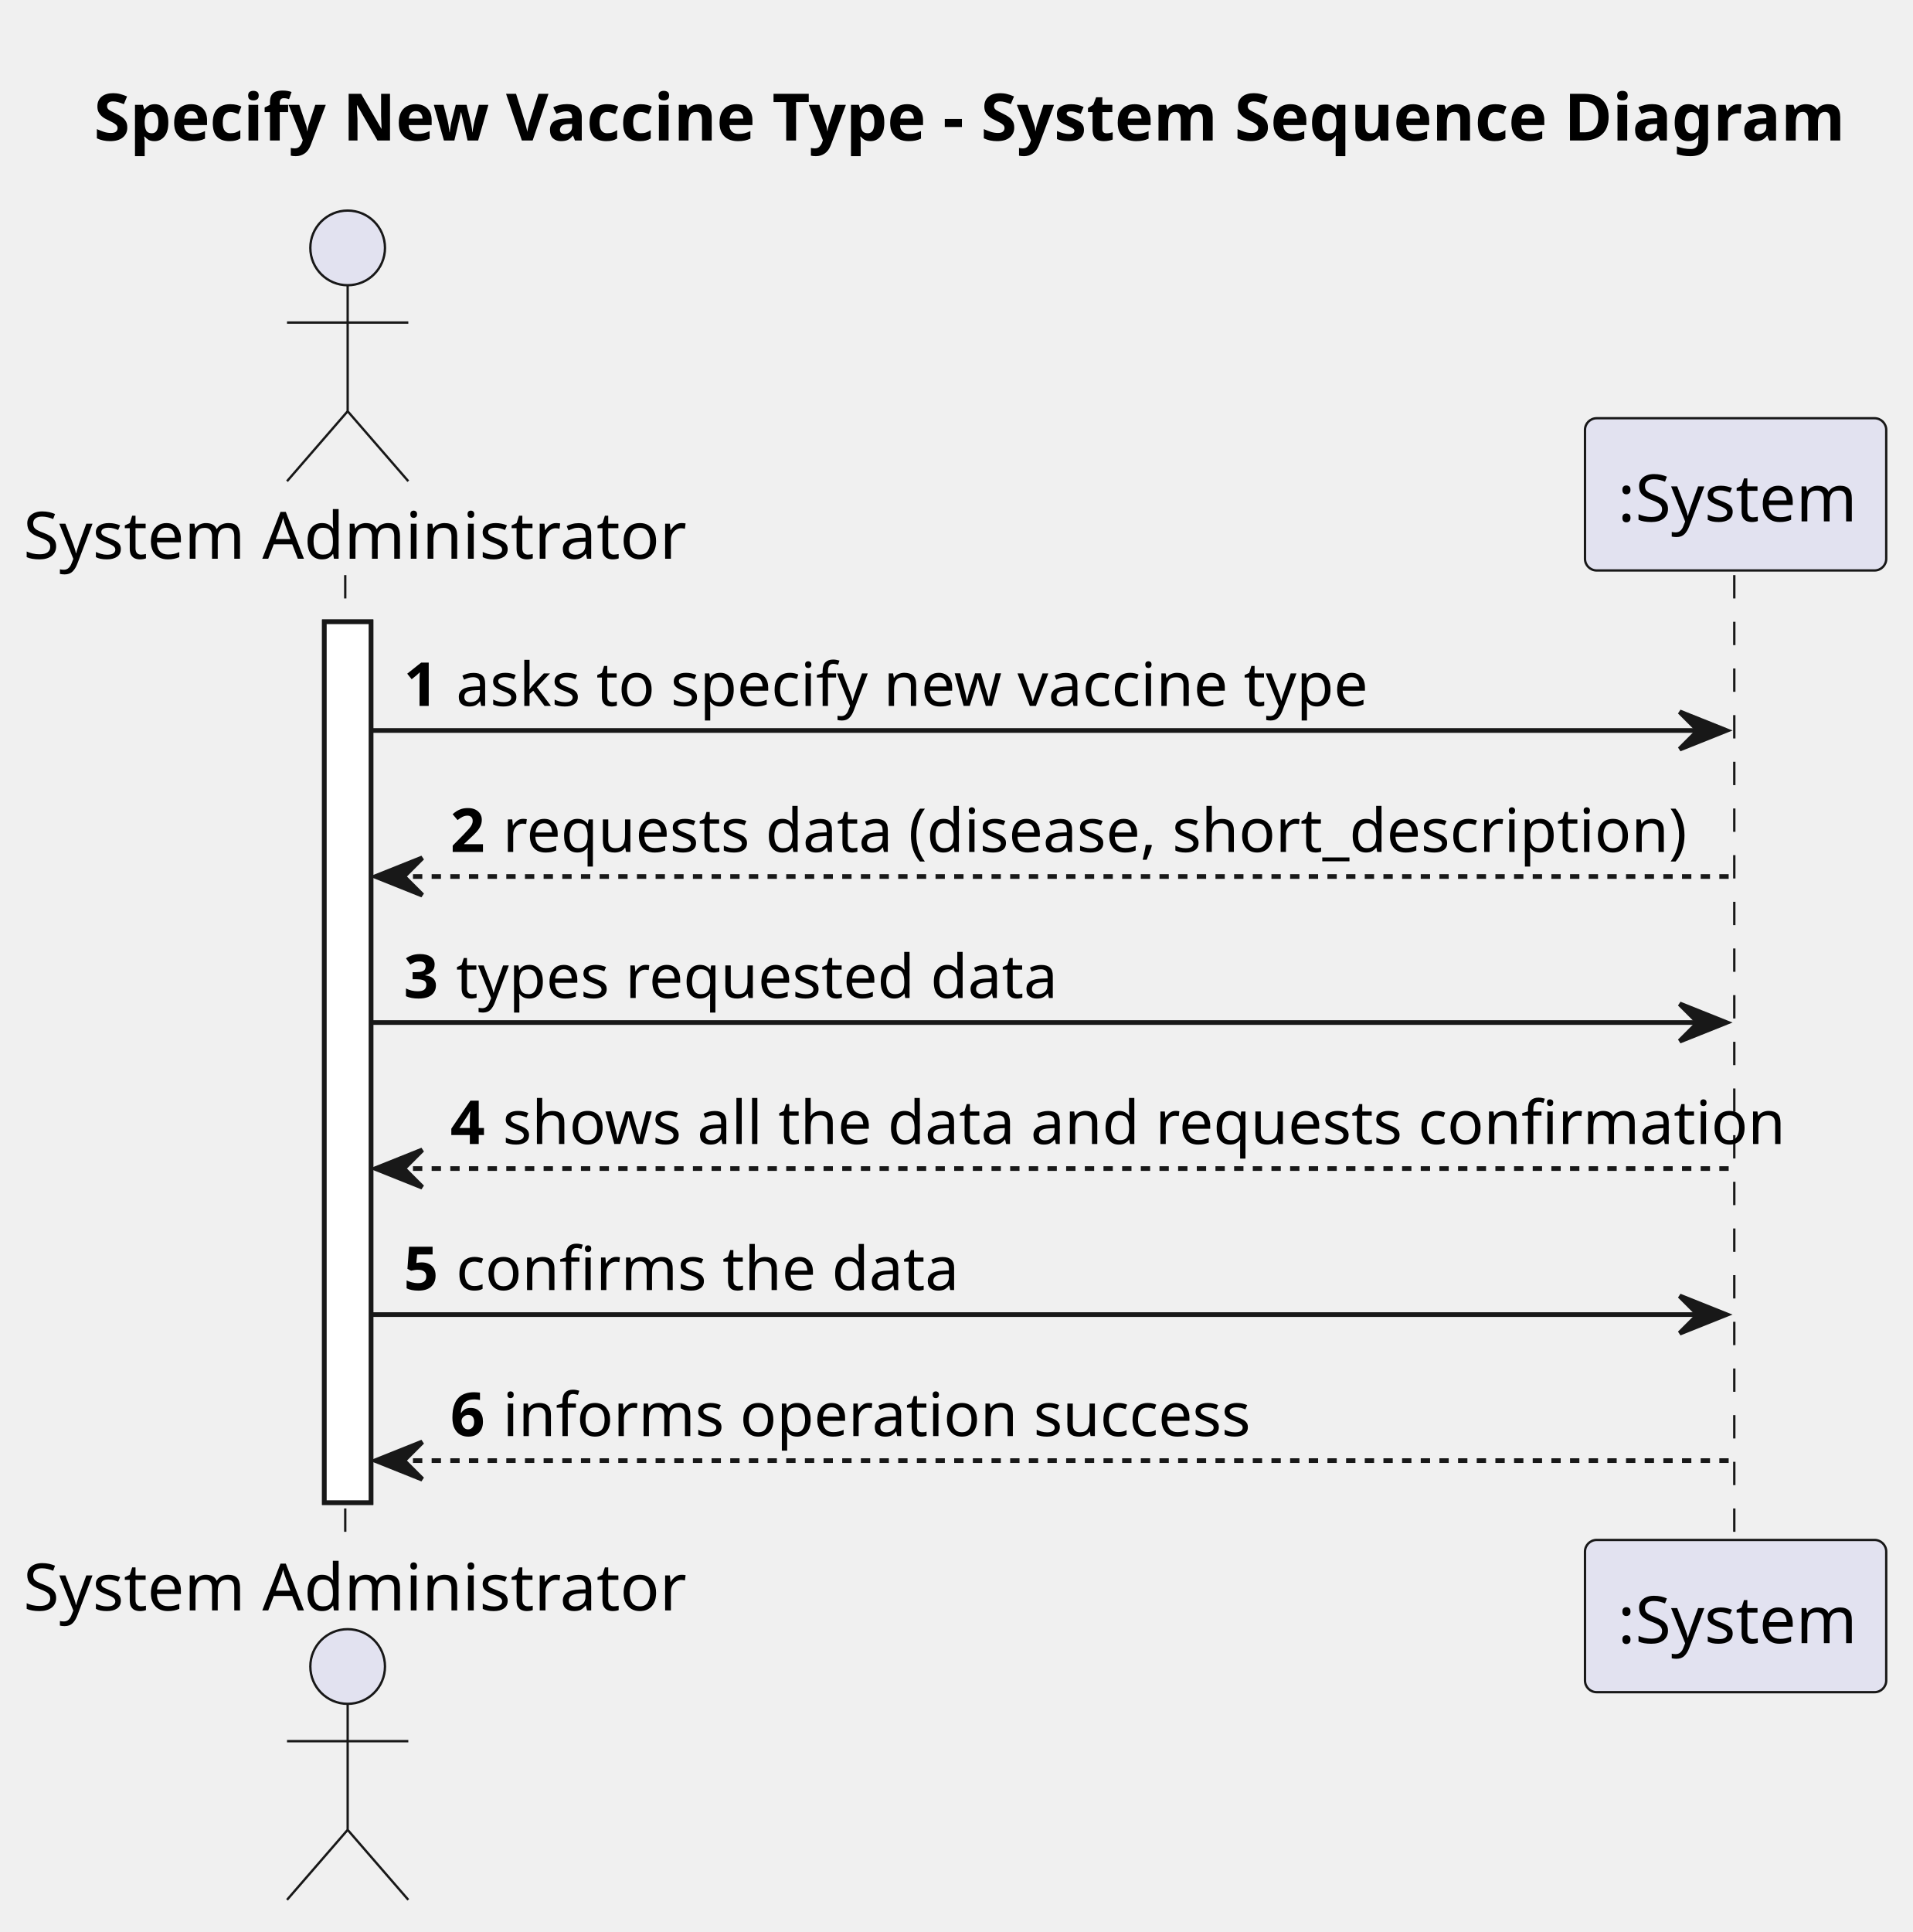
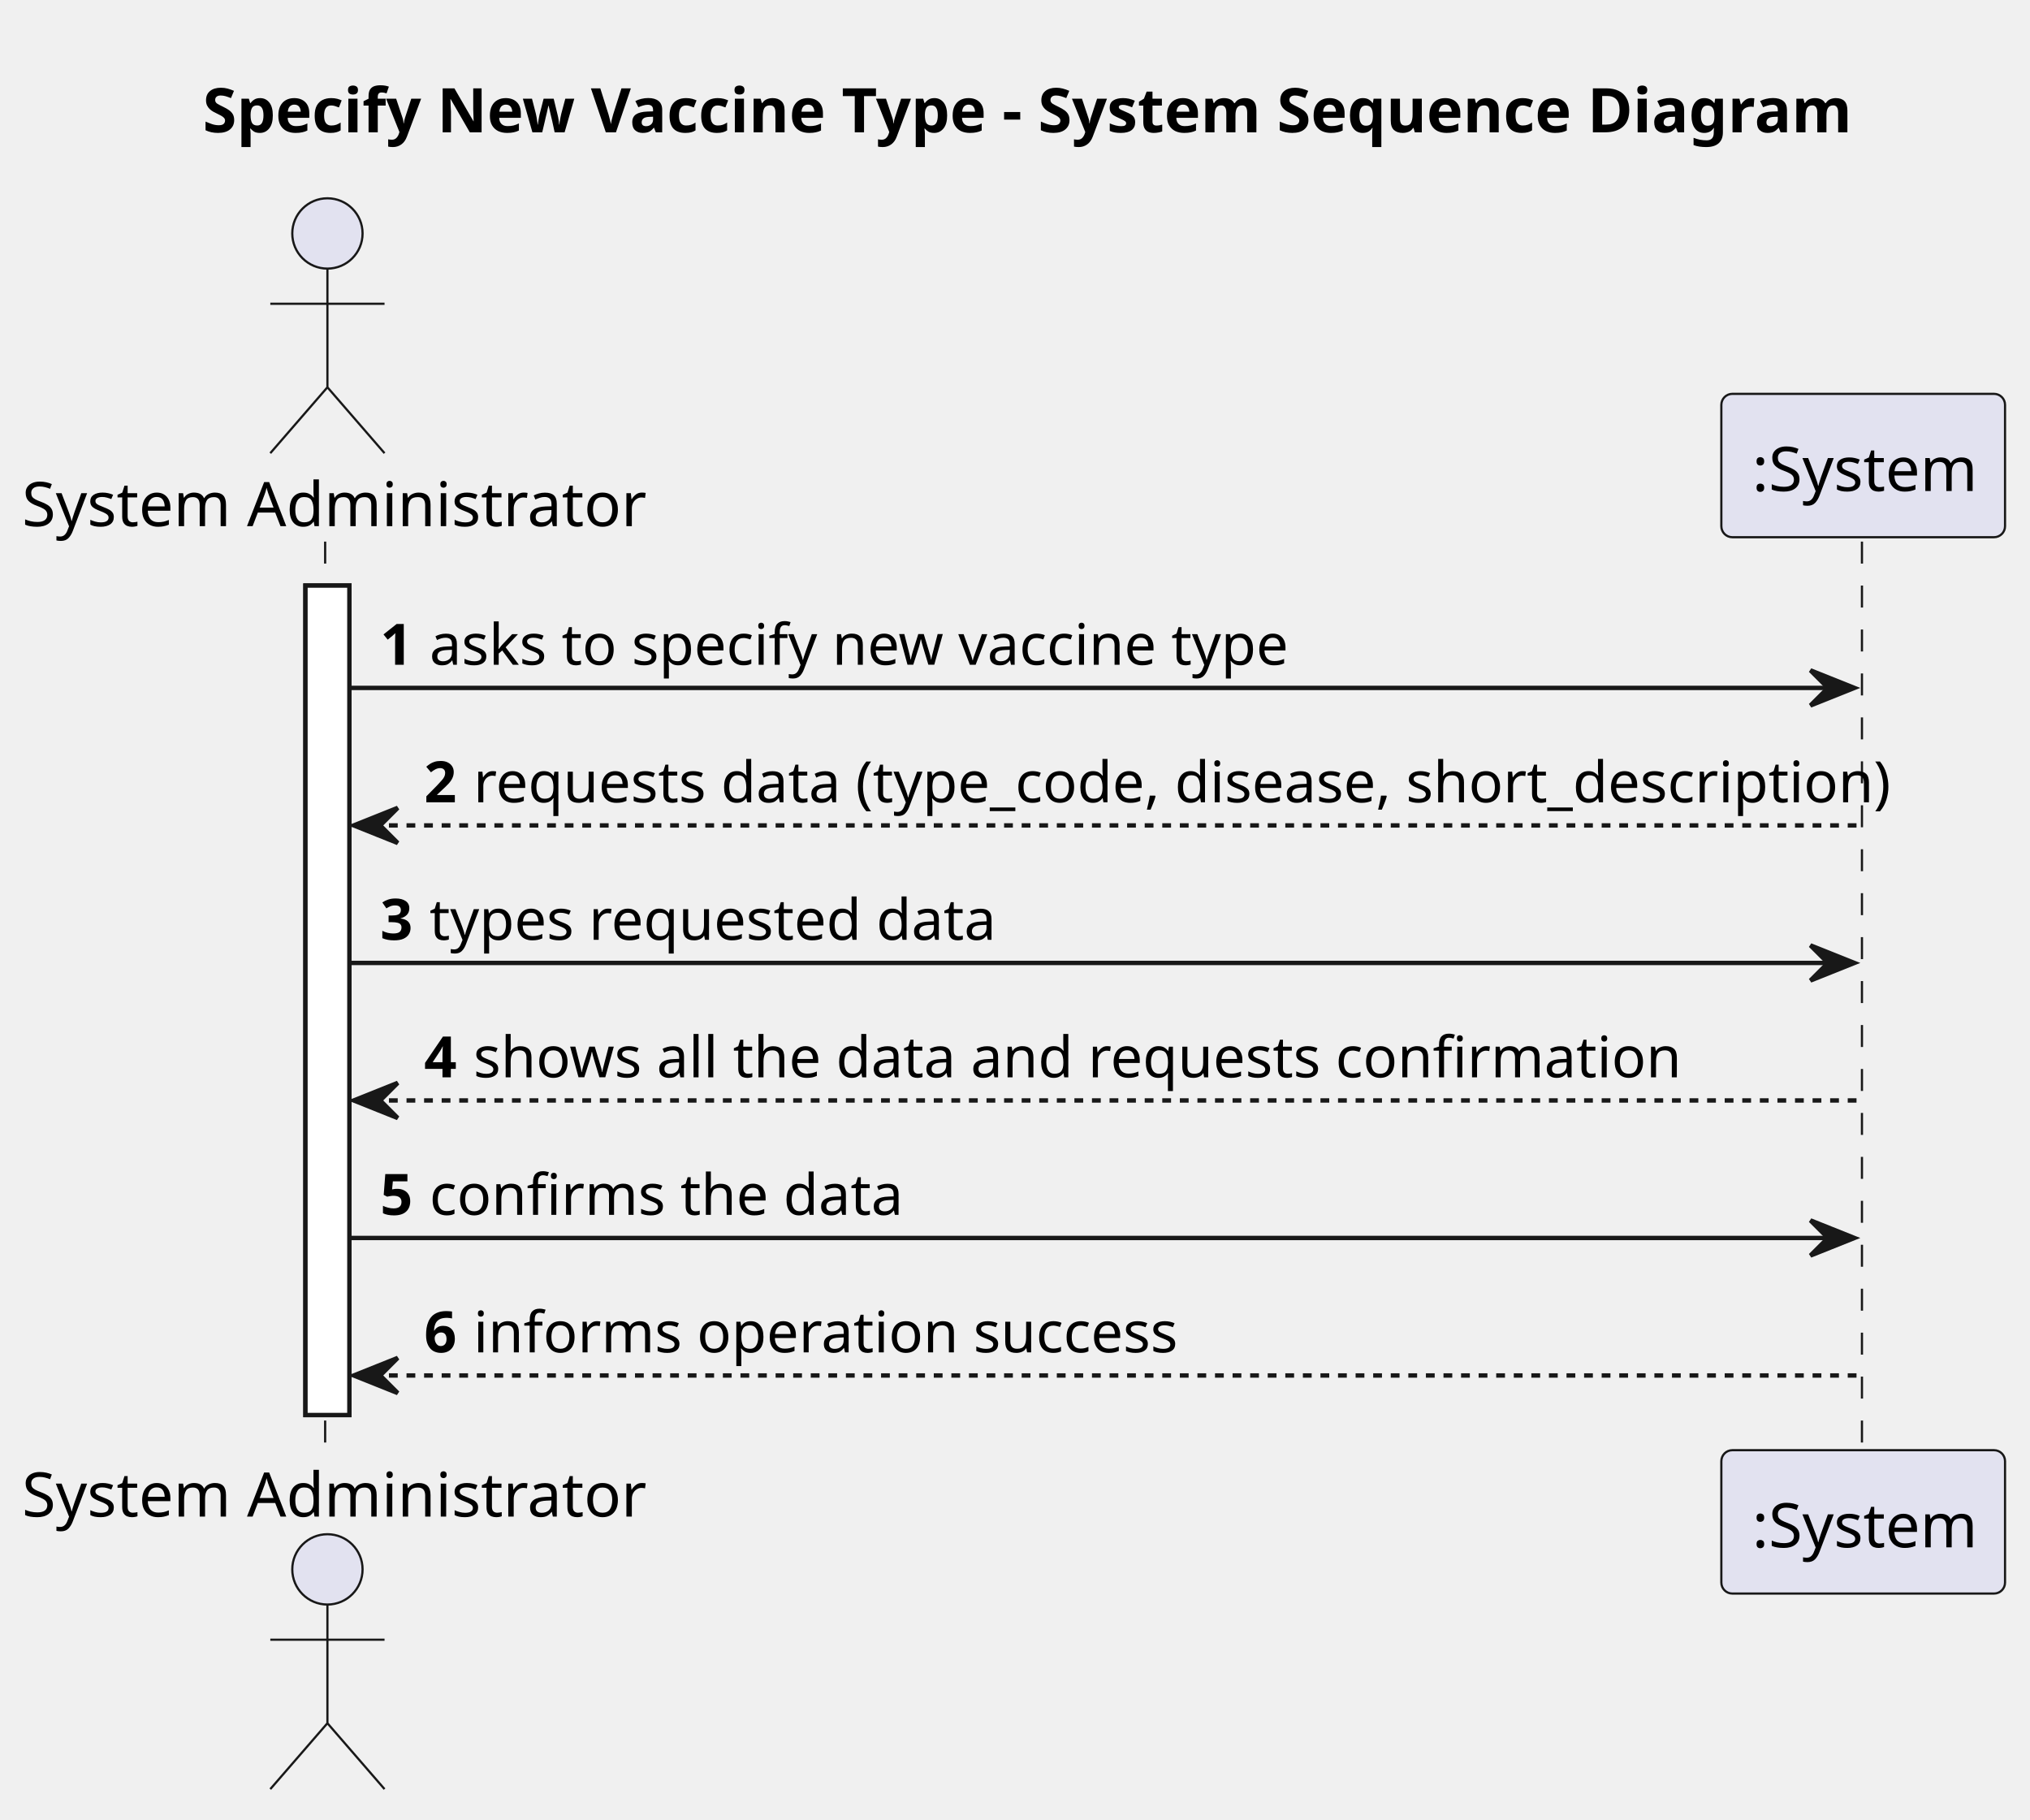
- <svg xmlns="http://www.w3.org/2000/svg" contentStyleType="text/css" height="414px" preserveAspectRatio="none" style="width:410px;height:414px;background:#FFFFFF;" version="1.1" viewBox="0 0 410 414" width="410px" zoomAndPan="magnify">
+ <svg xmlns="http://www.w3.org/2000/svg" contentStyleType="text/css" height="414px" preserveAspectRatio="none" style="width:462px;height:414px;background:#FFFFFF;" version="1.1" viewBox="0 0 462 414" width="462px" zoomAndPan="magnify">
  <defs />
  <g>
-     <text fill="#000000" font-family="sans-serif" font-size="14" font-weight="bold" lengthAdjust="spacing" textLength="368.04" x="20.124" y="30.107">Specify New Vaccine Type - System Sequence Diagram</text>
+     <text fill="#000000" font-family="sans-serif" font-size="14" font-weight="bold" lengthAdjust="spacing" textLength="368.04" x="46.14" y="30.107">Specify New Vaccine Type - System Sequence Diagram</text>
    <rect fill="#FFFFFF" height="188.746" style="stroke:#181818;stroke-width:1.0;" width="10" x="69.517" y="133.242" />
    <line style="stroke:#181818;stroke-width:0.5;stroke-dasharray:5.0,5.0;" x1="74" x2="74" y1="123.242" y2="330.988" />
-     <line style="stroke:#181818;stroke-width:0.5;stroke-dasharray:5.0,5.0;" x1="371.722" x2="371.722" y1="123.242" y2="330.988" />
+     <line style="stroke:#181818;stroke-width:0.5;stroke-dasharray:5.0,5.0;" x1="423.754" x2="423.754" y1="123.242" y2="330.988" />
    <text fill="#000000" font-family="sans-serif" font-size="14" lengthAdjust="spacing" textLength="133.034" x="5" y="119.728">System Administrator</text>
    <ellipse cx="74.517" cy="53.121" fill="#E2E2F0" rx="8" ry="8" style="stroke:#181818;stroke-width:0.5;" />
    <path d="M74.517,61.121 L74.517,88.121 M61.517,69.121 L87.517,69.121 M74.517,88.121 L61.517,103.121 M74.517,88.121 L87.517,103.121 " fill="none" style="stroke:#181818;stroke-width:0.5;" />
    <text fill="#000000" font-family="sans-serif" font-size="14" lengthAdjust="spacing" textLength="133.034" x="5" y="345.096">System Administrator</text>
    <ellipse cx="74.517" cy="357.109" fill="#E2E2F0" rx="8" ry="8" style="stroke:#181818;stroke-width:0.5;" />
    <path d="M74.517,365.109 L74.517,392.109 M61.517,373.109 L87.517,373.109 M74.517,392.109 L61.517,407.109 M74.517,392.109 L87.517,407.109 " fill="none" style="stroke:#181818;stroke-width:0.5;" />
-     <rect fill="#E2E2F0" height="32.621" rx="2.5" ry="2.5" style="stroke:#181818;stroke-width:0.5;" width="64.565" x="339.722" y="89.621" />
-     <text fill="#000000" font-family="sans-serif" font-size="14" lengthAdjust="spacing" textLength="50.565" x="346.722" y="111.728">:System</text>
-     <rect fill="#E2E2F0" height="32.621" rx="2.5" ry="2.5" style="stroke:#181818;stroke-width:0.5;" width="64.565" x="339.722" y="329.988" />
-     <text fill="#000000" font-family="sans-serif" font-size="14" lengthAdjust="spacing" textLength="50.565" x="346.722" y="352.096">:System</text>
+     <rect fill="#E2E2F0" height="32.621" rx="2.5" ry="2.5" style="stroke:#181818;stroke-width:0.5;" width="64.565" x="391.754" y="89.621" />
+     <text fill="#000000" font-family="sans-serif" font-size="14" lengthAdjust="spacing" textLength="50.565" x="398.754" y="111.728">:System</text>
+     <rect fill="#E2E2F0" height="32.621" rx="2.5" ry="2.5" style="stroke:#181818;stroke-width:0.5;" width="64.565" x="391.754" y="329.988" />
+     <text fill="#000000" font-family="sans-serif" font-size="14" lengthAdjust="spacing" textLength="50.565" x="398.754" y="352.096">:System</text>
    <rect fill="#FFFFFF" height="188.746" style="stroke:#181818;stroke-width:1.0;" width="10" x="69.517" y="133.242" />
-     <polygon fill="#181818" points="360.005,152.533,370.005,156.533,360.005,160.533,364.005,156.533" style="stroke:#181818;stroke-width:1.0;" />
-     <line style="stroke:#181818;stroke-width:1.0;" x1="79.517" x2="366.005" y1="156.533" y2="156.533" />
+     <polygon fill="#181818" points="412.037,152.533,422.037,156.533,412.037,160.533,416.037,156.533" style="stroke:#181818;stroke-width:1.0;" />
+     <line style="stroke:#181818;stroke-width:1.0;" x1="79.517" x2="418.037" y1="156.533" y2="156.533" />
    <text fill="#000000" font-family="sans-serif" font-size="13" font-weight="bold" lengthAdjust="spacing" textLength="7.23" x="86.517" y="151.27">1</text>
    <text fill="#000000" font-family="sans-serif" font-size="13" lengthAdjust="spacing" textLength="188.589" x="97.747" y="151.27">asks to specify new vaccine type</text>
    <polygon fill="#181818" points="90.517,183.824,80.517,187.824,90.517,191.824,86.517,187.824" style="stroke:#181818;stroke-width:1.0;" />
-     <line style="stroke:#181818;stroke-width:1.0;stroke-dasharray:2.0,2.0;" x1="84.517" x2="371.005" y1="187.824" y2="187.824" />
+     <line style="stroke:#181818;stroke-width:1.0;stroke-dasharray:2.0,2.0;" x1="84.517" x2="423.037" y1="187.824" y2="187.824" />
    <text fill="#000000" font-family="sans-serif" font-size="13" font-weight="bold" lengthAdjust="spacing" textLength="7.23" x="96.517" y="182.561">2</text>
-     <text fill="#000000" font-family="sans-serif" font-size="13" lengthAdjust="spacing" textLength="242.074" x="107.747" y="182.561">requests data (disease, short_description)</text>
-     <polygon fill="#181818" points="360.005,215.115,370.005,219.115,360.005,223.115,364.005,219.115" style="stroke:#181818;stroke-width:1.0;" />
-     <line style="stroke:#181818;stroke-width:1.0;" x1="79.517" x2="366.005" y1="219.115" y2="219.115" />
+     <text fill="#000000" font-family="sans-serif" font-size="13" lengthAdjust="spacing" textLength="309.29" x="107.747" y="182.561">requests data (type_code, disease, short_description)</text>
+     <polygon fill="#181818" points="412.037,215.115,422.037,219.115,412.037,223.115,416.037,219.115" style="stroke:#181818;stroke-width:1.0;" />
+     <line style="stroke:#181818;stroke-width:1.0;" x1="79.517" x2="418.037" y1="219.115" y2="219.115" />
    <text fill="#000000" font-family="sans-serif" font-size="13" font-weight="bold" lengthAdjust="spacing" textLength="7.23" x="86.517" y="213.852">3</text>
    <text fill="#000000" font-family="sans-serif" font-size="13" lengthAdjust="spacing" textLength="121.418" x="97.747" y="213.852">types requested data</text>
    <polygon fill="#181818" points="90.517,246.406,80.517,250.406,90.517,254.406,86.517,250.406" style="stroke:#181818;stroke-width:1.0;" />
-     <line style="stroke:#181818;stroke-width:1.0;stroke-dasharray:2.0,2.0;" x1="84.517" x2="371.005" y1="250.406" y2="250.406" />
+     <line style="stroke:#181818;stroke-width:1.0;stroke-dasharray:2.0,2.0;" x1="84.517" x2="423.037" y1="250.406" y2="250.406" />
    <text fill="#000000" font-family="sans-serif" font-size="13" font-weight="bold" lengthAdjust="spacing" textLength="7.23" x="96.517" y="245.144">4</text>
    <text fill="#000000" font-family="sans-serif" font-size="13" lengthAdjust="spacing" textLength="257.258" x="107.747" y="245.144">shows all the data and requests confirmation</text>
-     <polygon fill="#181818" points="360.005,277.697,370.005,281.697,360.005,285.697,364.005,281.697" style="stroke:#181818;stroke-width:1.0;" />
-     <line style="stroke:#181818;stroke-width:1.0;" x1="79.517" x2="366.005" y1="281.697" y2="281.697" />
+     <polygon fill="#181818" points="412.037,277.697,422.037,281.697,412.037,285.697,416.037,281.697" style="stroke:#181818;stroke-width:1.0;" />
+     <line style="stroke:#181818;stroke-width:1.0;" x1="79.517" x2="418.037" y1="281.697" y2="281.697" />
    <text fill="#000000" font-family="sans-serif" font-size="13" font-weight="bold" lengthAdjust="spacing" textLength="7.23" x="86.517" y="276.435">5</text>
    <text fill="#000000" font-family="sans-serif" font-size="13" lengthAdjust="spacing" textLength="99.715" x="97.747" y="276.435">confirms the data</text>
    <polygon fill="#181818" points="90.517,308.988,80.517,312.988,90.517,316.988,86.517,312.988" style="stroke:#181818;stroke-width:1.0;" />
-     <line style="stroke:#181818;stroke-width:1.0;stroke-dasharray:2.0,2.0;" x1="84.517" x2="371.005" y1="312.988" y2="312.988" />
+     <line style="stroke:#181818;stroke-width:1.0;stroke-dasharray:2.0,2.0;" x1="84.517" x2="423.037" y1="312.988" y2="312.988" />
    <text fill="#000000" font-family="sans-serif" font-size="13" font-weight="bold" lengthAdjust="spacing" textLength="7.23" x="96.517" y="307.726">6</text>
    <text fill="#000000" font-family="sans-serif" font-size="13" lengthAdjust="spacing" textLength="151.011" x="107.747" y="307.726">informs operation success</text>
  </g>
</svg>
